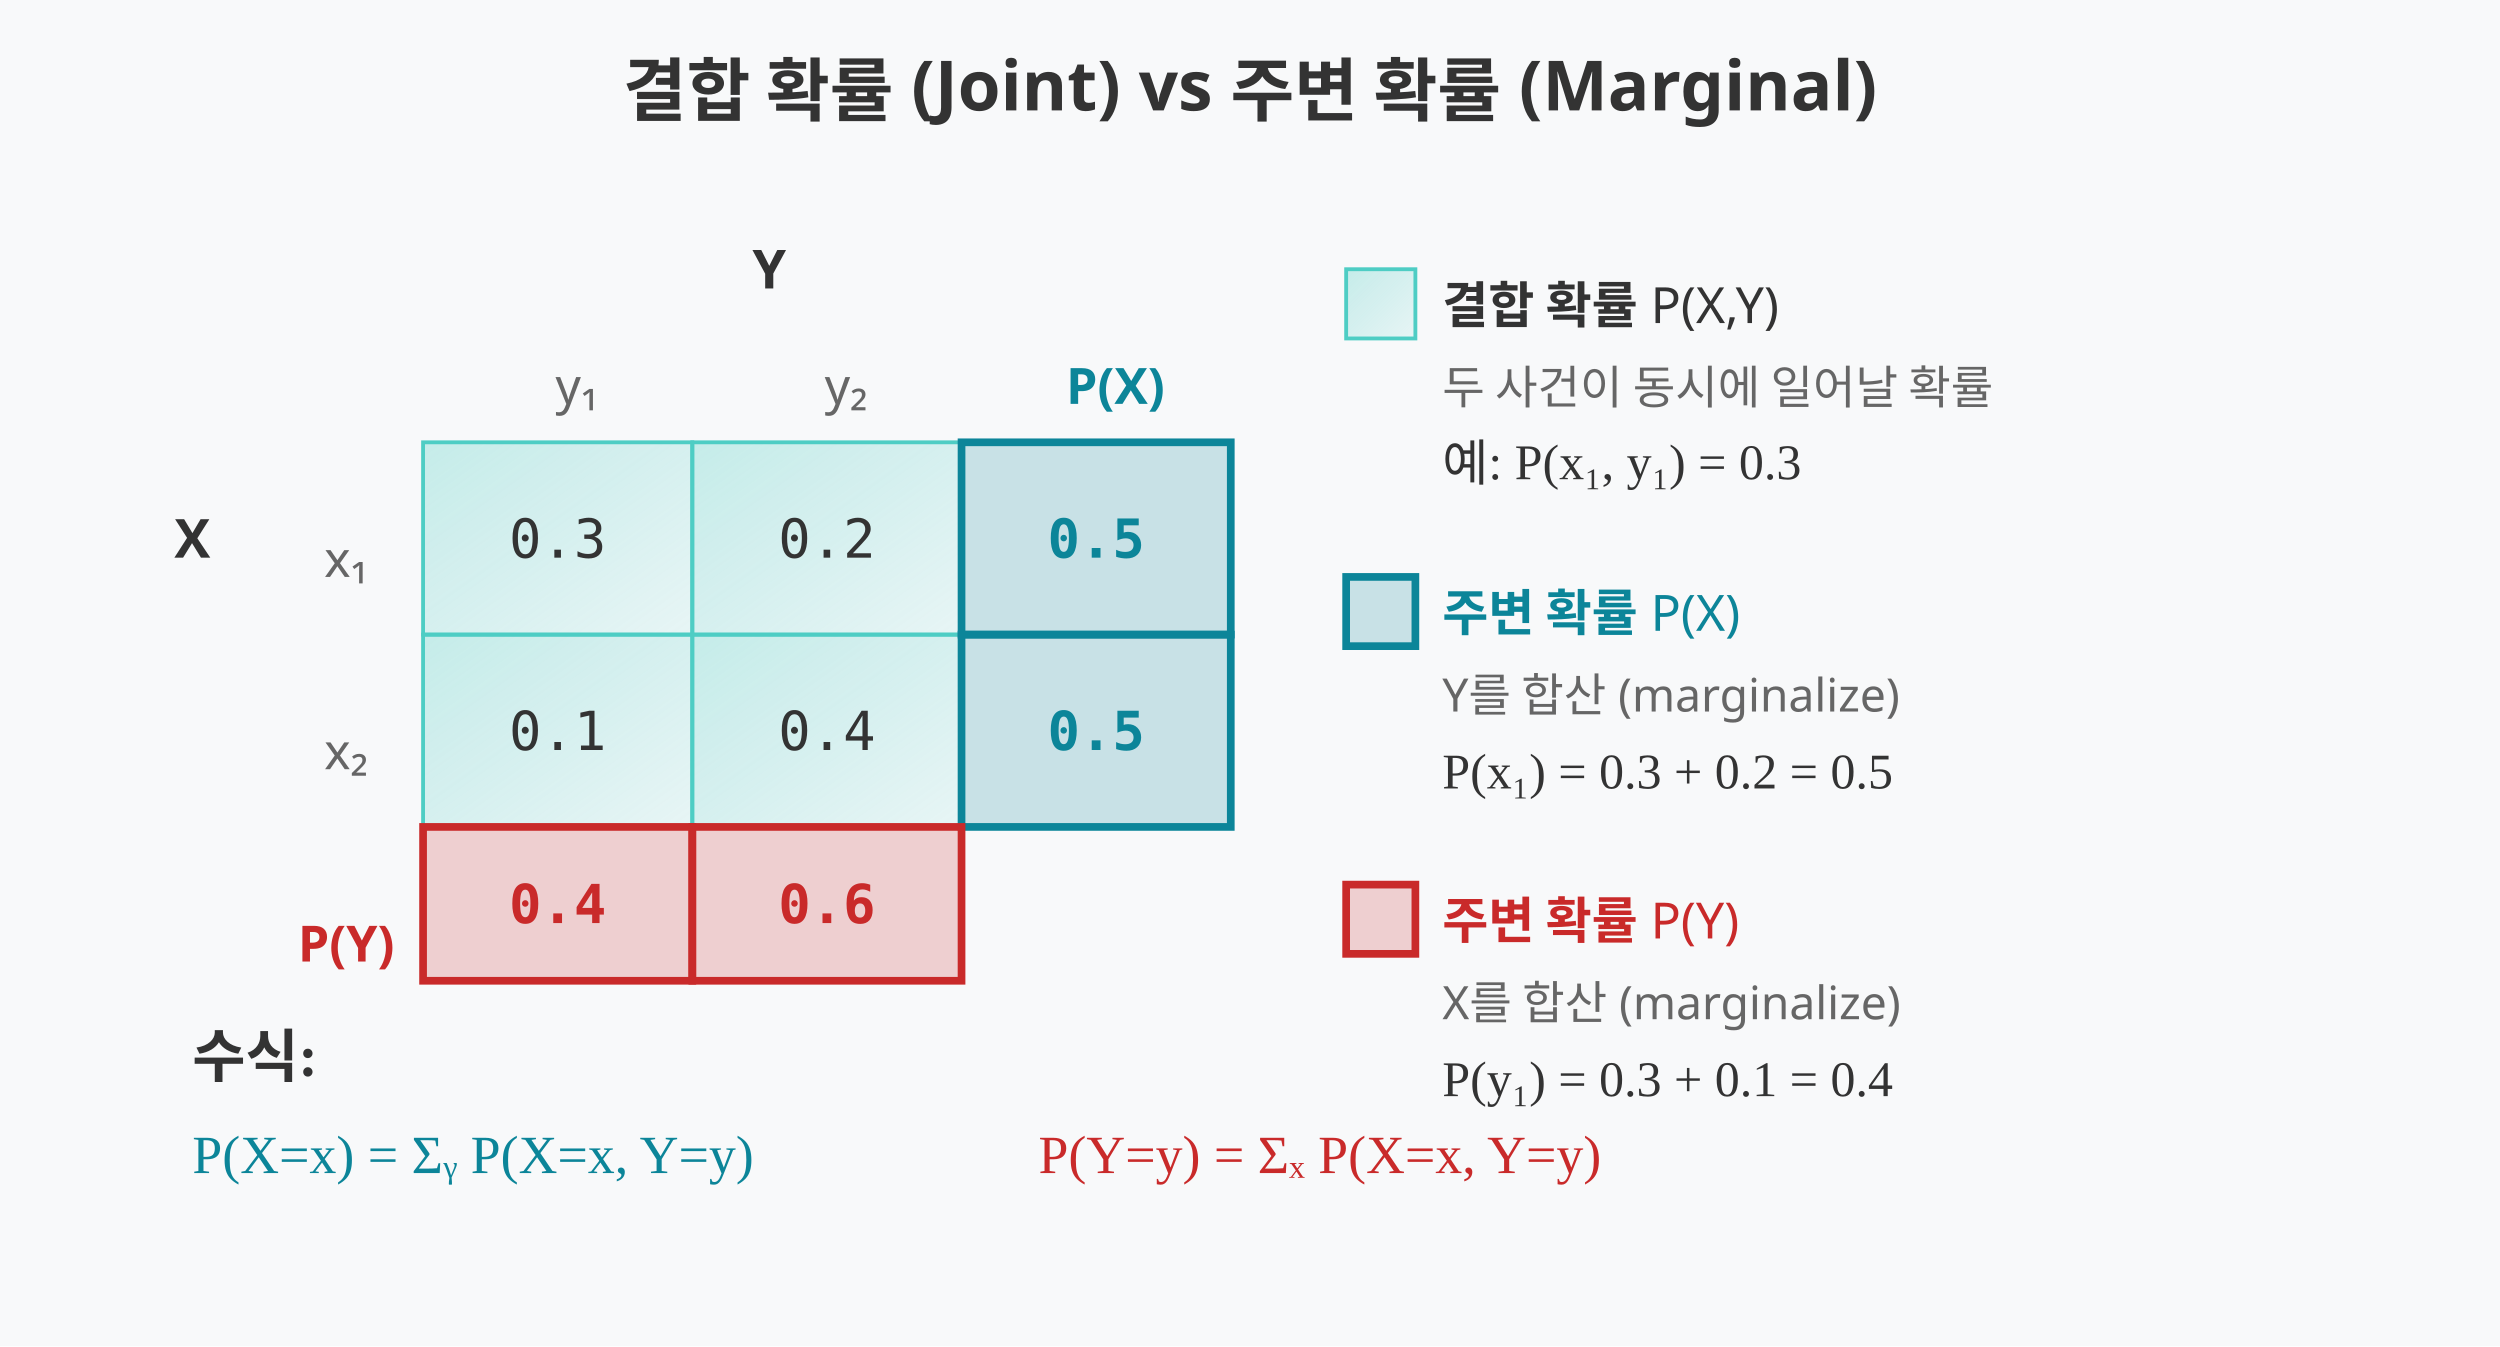
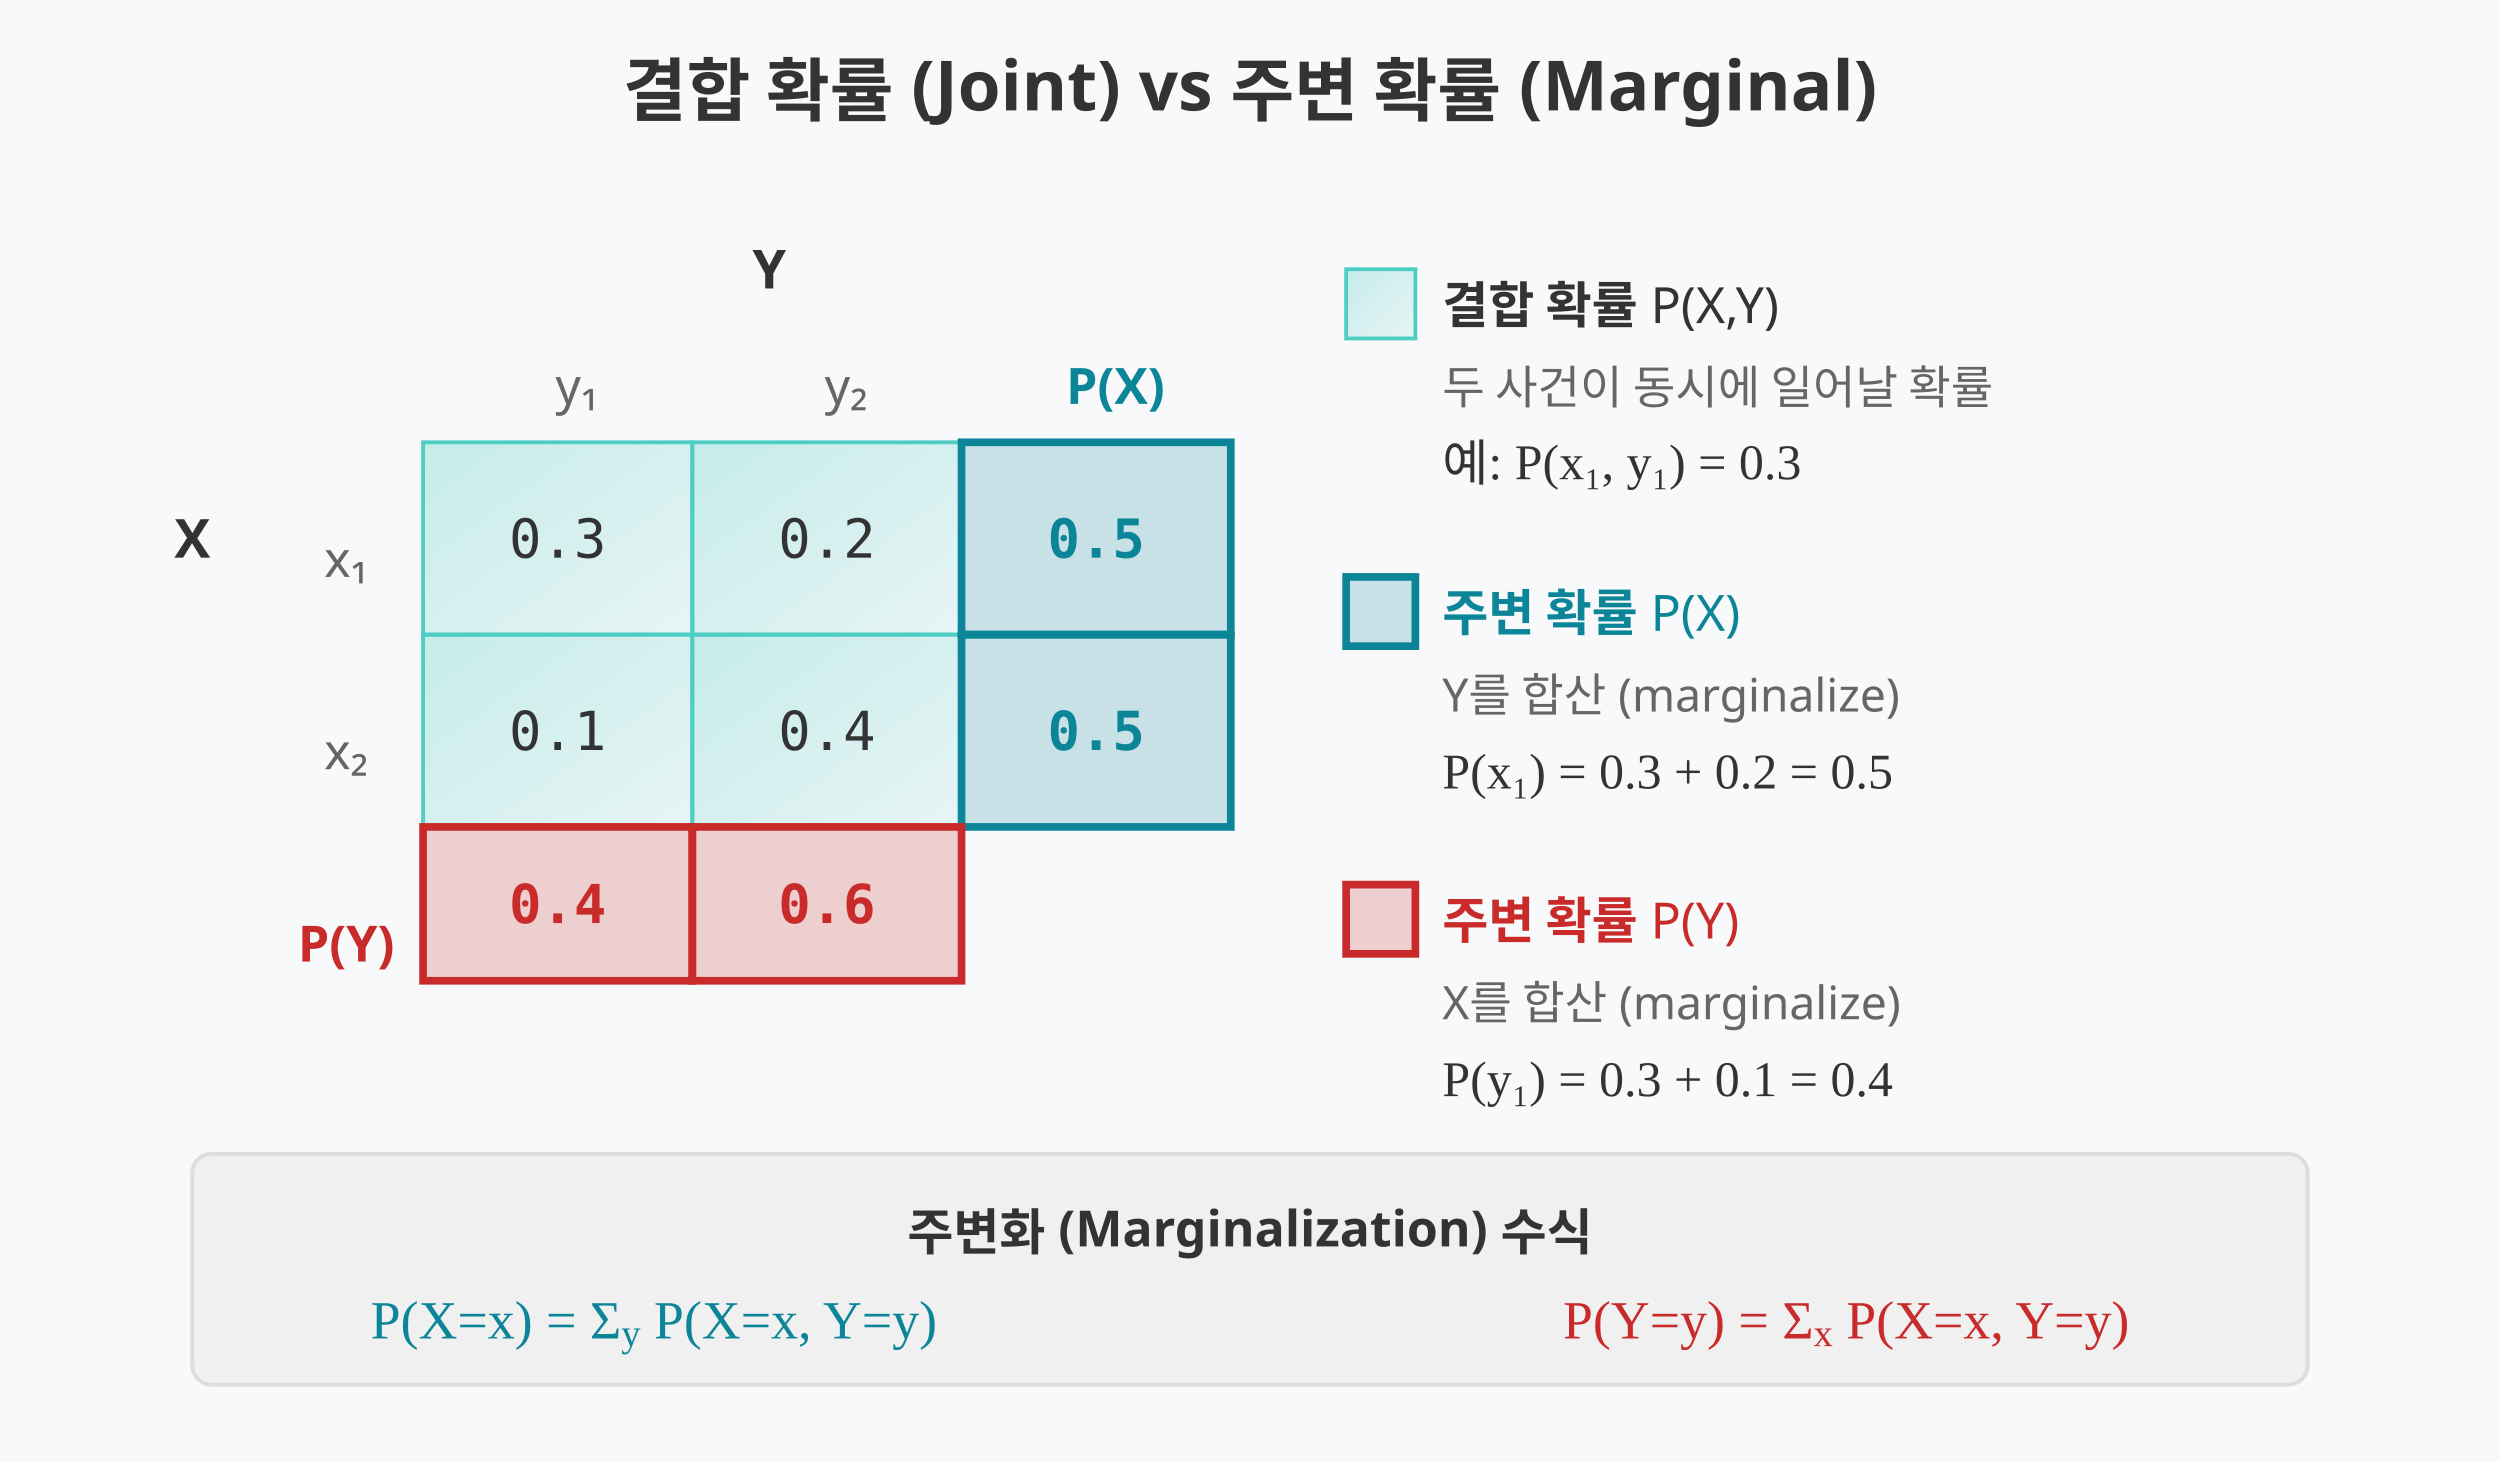
- <svg xmlns="http://www.w3.org/2000/svg" width="650" height="350">
+ <svg xmlns="http://www.w3.org/2000/svg" width="650" height="380">
  <defs>
    <linearGradient id="cellGrad" x1="0%" y1="0%" x2="100%" y2="100%">
      <stop offset="0%" style="stop-color:#4ecdc4;stop-opacity:0.3" />
      <stop offset="100%" style="stop-color:#4ecdc4;stop-opacity:0.1" />
    </linearGradient>
  </defs>
-   <rect width="650" height="350" fill="#f8f9fa" />
+   <rect width="650" height="380" fill="#f8f9fa" />
  <text x="325" y="30" text-anchor="middle" font-family="system-ui, sans-serif" font-size="18" font-weight="bold" fill="#333">
    결합 확률 (Joint) vs 주변 확률 (Marginal)
  </text>
  <g transform="translate(50, 60)">
    <text x="150" y="15" text-anchor="middle" font-family="system-ui, sans-serif" font-size="14" font-weight="bold" fill="#333">Y</text>
    <text x="0" y="85" text-anchor="middle" font-family="system-ui, sans-serif" font-size="14" font-weight="bold" fill="#333">X</text>
    <text x="100" y="45" text-anchor="middle" font-family="system-ui, sans-serif" font-size="13" fill="#666">y₁</text>
    <text x="170" y="45" text-anchor="middle" font-family="system-ui, sans-serif" font-size="13" fill="#666">y₂</text>
    <text x="240" y="45" text-anchor="middle" font-family="system-ui, sans-serif" font-size="13" fill="#0c8599" font-weight="bold">P(X)</text>
    <text x="40" y="90" text-anchor="middle" font-family="system-ui, sans-serif" font-size="13" fill="#666">x₁</text>
    <text x="40" y="140" text-anchor="middle" font-family="system-ui, sans-serif" font-size="13" fill="#666">x₂</text>
    <text x="40" y="190" text-anchor="middle" font-family="system-ui, sans-serif" font-size="13" fill="#c92a2a" font-weight="bold">P(Y)</text>
    <rect x="60" y="55" width="70" height="50" fill="url(#cellGrad)" stroke="#4ecdc4" stroke-width="1" />
    <rect x="130" y="55" width="70" height="50" fill="url(#cellGrad)" stroke="#4ecdc4" stroke-width="1" />
    <rect x="60" y="105" width="70" height="50" fill="url(#cellGrad)" stroke="#4ecdc4" stroke-width="1" />
    <rect x="130" y="105" width="70" height="50" fill="url(#cellGrad)" stroke="#4ecdc4" stroke-width="1" />
    <rect x="200" y="55" width="70" height="50" fill="rgba(12,133,153,0.2)" stroke="#0c8599" stroke-width="2" />
    <rect x="200" y="105" width="70" height="50" fill="rgba(12,133,153,0.2)" stroke="#0c8599" stroke-width="2" />
    <rect x="60" y="155" width="70" height="40" fill="rgba(201,42,42,0.2)" stroke="#c92a2a" stroke-width="2" />
    <rect x="130" y="155" width="70" height="40" fill="rgba(201,42,42,0.2)" stroke="#c92a2a" stroke-width="2" />
    <text x="95" y="85" text-anchor="middle" font-family="monospace" font-size="14" fill="#333">0.3</text>
    <text x="165" y="85" text-anchor="middle" font-family="monospace" font-size="14" fill="#333">0.2</text>
    <text x="95" y="135" text-anchor="middle" font-family="monospace" font-size="14" fill="#333">0.1</text>
    <text x="165" y="135" text-anchor="middle" font-family="monospace" font-size="14" fill="#333">0.4</text>
    <text x="235" y="85" text-anchor="middle" font-family="monospace" font-size="14" font-weight="bold" fill="#0c8599">0.5</text>
    <text x="235" y="135" text-anchor="middle" font-family="monospace" font-size="14" font-weight="bold" fill="#0c8599">0.5</text>
    <text x="95" y="180" text-anchor="middle" font-family="monospace" font-size="14" font-weight="bold" fill="#c92a2a">0.4</text>
    <text x="165" y="180" text-anchor="middle" font-family="monospace" font-size="14" font-weight="bold" fill="#c92a2a">0.6</text>
  </g>
  <g transform="translate(350, 70)">
    <rect x="0" y="0" width="18" height="18" fill="url(#cellGrad)" stroke="#4ecdc4" stroke-width="1" />
    <text x="25" y="14" font-family="system-ui, sans-serif" font-size="13" fill="#333">
      <tspan font-weight="bold">결합 확률</tspan> P(X,Y)
    </text>
    <text x="25" y="35" font-family="system-ui, sans-serif" font-size="12" fill="#666">
      두 사건이 동시에 일어날 확률
    </text>
    <text x="25" y="55" font-family="Times New Roman, serif" font-size="13" fill="#333">
      예: P(x₁, y₁) = 0.3
    </text>
    <rect x="0" y="80" width="18" height="18" fill="rgba(12,133,153,0.2)" stroke="#0c8599" stroke-width="2" />
    <text x="25" y="94" font-family="system-ui, sans-serif" font-size="13" fill="#0c8599">
      <tspan font-weight="bold">주변 확률</tspan> P(X)
    </text>
    <text x="25" y="115" font-family="system-ui, sans-serif" font-size="12" fill="#666">
      Y를 합산 (marginalize)
    </text>
    <text x="25" y="135" font-family="Times New Roman, serif" font-size="13" fill="#333">
      P(x₁) = 0.3 + 0.2 = 0.5
    </text>
    <rect x="0" y="160" width="18" height="18" fill="rgba(201,42,42,0.2)" stroke="#c92a2a" stroke-width="2" />
    <text x="25" y="174" font-family="system-ui, sans-serif" font-size="13" fill="#c92a2a">
      <tspan font-weight="bold">주변 확률</tspan> P(Y)
    </text>
    <text x="25" y="195" font-family="system-ui, sans-serif" font-size="12" fill="#666">
      X를 합산 (marginalize)
    </text>
    <text x="25" y="215" font-family="Times New Roman, serif" font-size="13" fill="#333">
      P(y₁) = 0.3 + 0.1 = 0.4
    </text>
  </g>
-   <g transform="translate(50, 280)">
-     <text x="0" y="0" font-family="Times New Roman, serif" font-size="15" fill="#333">
-       <tspan font-weight="bold">수식:</tspan>
-     </text>
-     <text x="0" y="25" font-family="Times New Roman, serif" font-size="14" fill="#0c8599">
-       P(X=x) = Σᵧ P(X=x, Y=y)
-     </text>
-     <text x="220" y="25" font-family="Times New Roman, serif" font-size="14" fill="#c92a2a">
-       P(Y=y) = Σₓ P(X=x, Y=y)
-     </text>
-   </g>
+   <rect x="50" y="300" width="550" height="60" fill="#f0f0f0" stroke="#ddd" stroke-width="1" rx="5" />
+   <text x="325" y="325" text-anchor="middle" font-family="system-ui, sans-serif" font-size="13" font-weight="bold" fill="#333">주변화 (Marginalization) 수식</text>
+   <text x="170" y="348" text-anchor="middle" font-family="Times New Roman, serif" font-size="14" fill="#0c8599">
+     P(X=x) = Σ<tspan font-size="10" baseline-shift="sub">y</tspan> P(X=x, Y=y)
+   </text>
+   <text x="480" y="348" text-anchor="middle" font-family="Times New Roman, serif" font-size="14" fill="#c92a2a">
+     P(Y=y) = Σ<tspan font-size="10" baseline-shift="sub">x</tspan> P(X=x, Y=y)
+   </text>
</svg>
